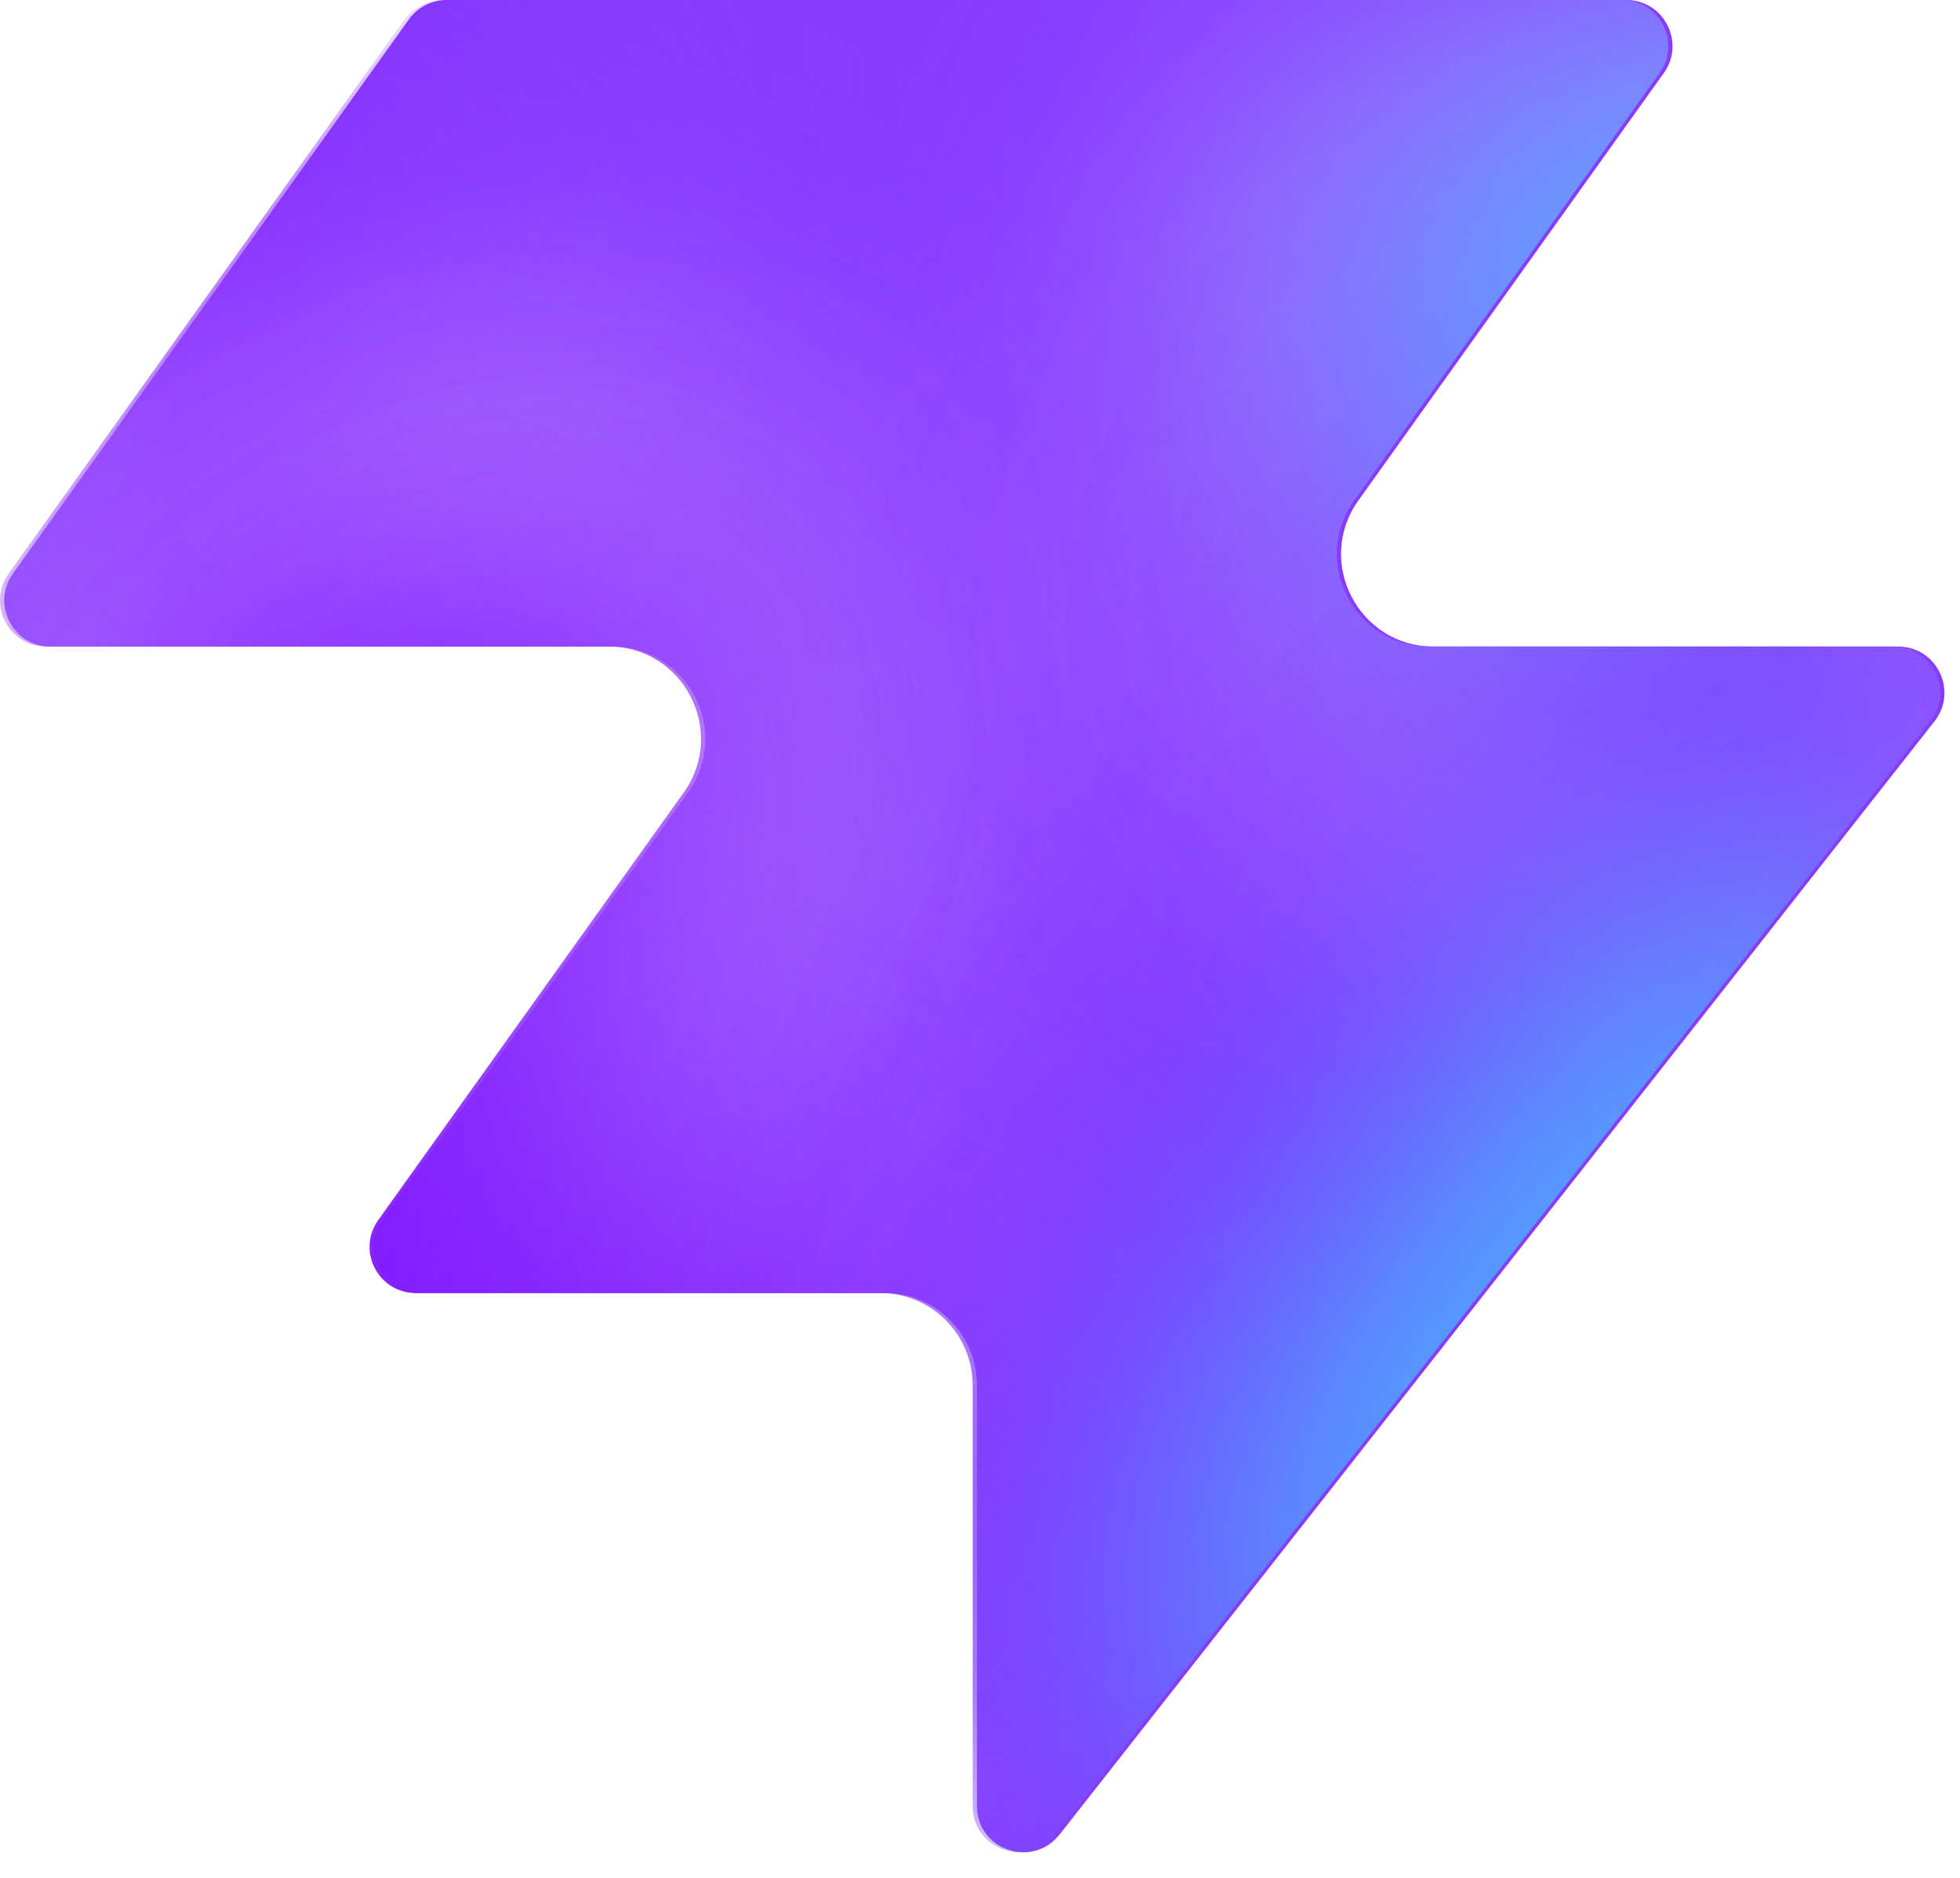
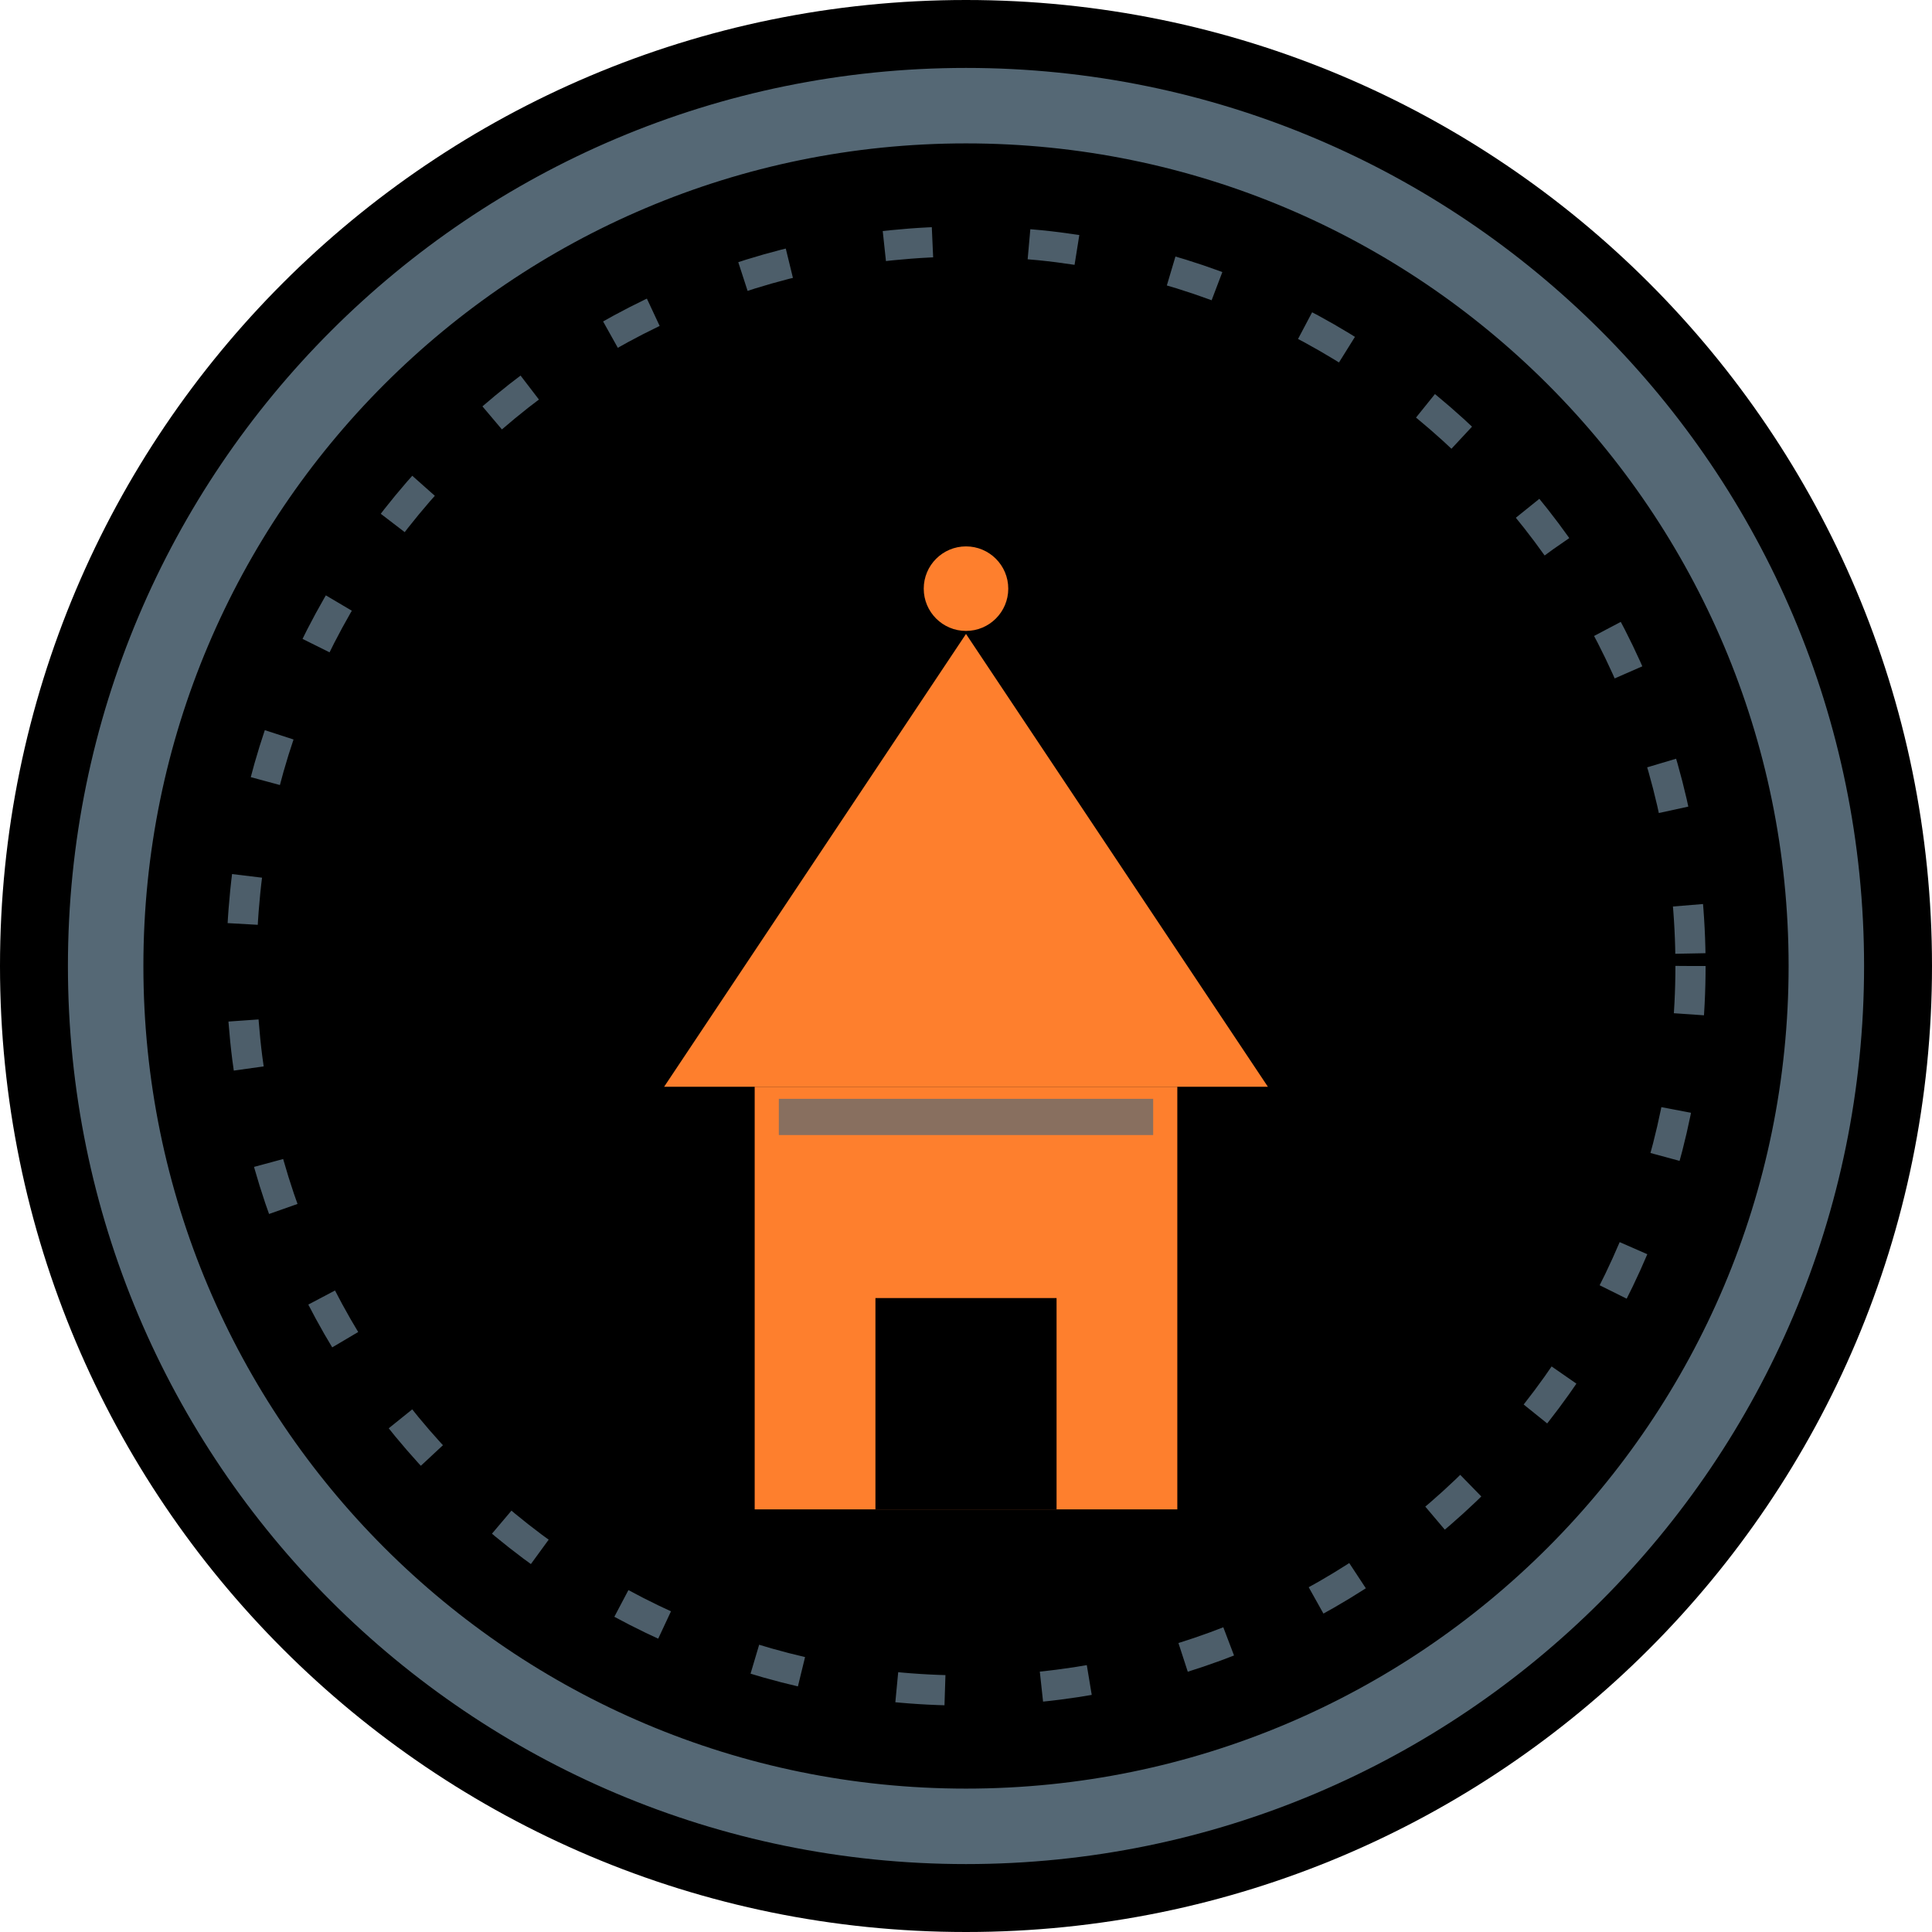
- <svg xmlns="http://www.w3.org/2000/svg" width="48" height="46" fill="none" viewBox="0 0 48 46">
-   <path fill="#863bff" d="M25.946 44.938c-.664.845-2.021.375-2.021-.698V33.937a2.26 2.26 0 0 0-2.262-2.262H10.287c-.92 0-1.456-1.04-.92-1.788l7.48-10.471c1.07-1.497 0-3.578-1.842-3.578H1.237c-.92 0-1.456-1.04-.92-1.788L10.013.474c.214-.297.556-.474.92-.474h28.894c.92 0 1.456 1.04.92 1.788l-7.48 10.471c-1.07 1.498 0 3.579 1.842 3.579h11.377c.943 0 1.473 1.088.89 1.83L25.947 44.94z" style="fill:#863bff;fill:color(display-p3 .525 .23 1);fill-opacity:1" />
-   <mask id="a" width="48" height="46" x="0" y="0" maskUnits="userSpaceOnUse" style="mask-type:alpha">
-     <path fill="#000" d="M25.842 44.938c-.664.844-2.021.375-2.021-.698V33.937a2.26 2.26 0 0 0-2.262-2.262H10.183c-.92 0-1.456-1.04-.92-1.788l7.48-10.471c1.07-1.498 0-3.579-1.842-3.579H1.133c-.92 0-1.456-1.04-.92-1.787L9.91.473c.214-.297.556-.474.92-.474h28.894c.92 0 1.456 1.04.92 1.788l-7.48 10.471c-1.07 1.498 0 3.578 1.842 3.578h11.377c.943 0 1.473 1.088.89 1.832L25.843 44.94z" style="fill:#000;fill-opacity:1" />
-   </mask>
-   <g mask="url(#a)">
-     <g filter="url(#b)">
-       <ellipse cx="5.508" cy="14.704" fill="#ede6ff" rx="5.508" ry="14.704" style="fill:#ede6ff;fill:color(display-p3 .927 .903 1);fill-opacity:1" transform="matrix(.00324 1 1 -.00324 -4.47 31.516)" />
-     </g>
-     <g filter="url(#c)">
-       <ellipse cx="10.399" cy="29.851" fill="#ede6ff" rx="10.399" ry="29.851" style="fill:#ede6ff;fill:color(display-p3 .927 .903 1);fill-opacity:1" transform="matrix(.00324 1 1 -.00324 -39.328 7.883)" />
-     </g>
-     <g filter="url(#d)">
-       <ellipse cx="5.508" cy="30.487" fill="#7e14ff" rx="5.508" ry="30.487" style="fill:#7e14ff;fill:color(display-p3 .492 .077 1);fill-opacity:1" transform="rotate(89.814 -25.913 -14.639)scale(1 -1)" />
-     </g>
-     <g filter="url(#e)">
-       <ellipse cx="5.508" cy="30.599" fill="#7e14ff" rx="5.508" ry="30.599" style="fill:#7e14ff;fill:color(display-p3 .492 .077 1);fill-opacity:1" transform="rotate(89.814 -32.644 -3.334)scale(1 -1)" />
-     </g>
-     <g filter="url(#f)">
-       <ellipse cx="5.508" cy="30.599" fill="#7e14ff" rx="5.508" ry="30.599" style="fill:#7e14ff;fill:color(display-p3 .492 .077 1);fill-opacity:1" transform="matrix(.00324 1 1 -.00324 -34.34 30.47)" />
-     </g>
-     <g filter="url(#g)">
-       <ellipse cx="14.072" cy="22.078" fill="#ede6ff" rx="14.072" ry="22.078" style="fill:#ede6ff;fill:color(display-p3 .927 .903 1);fill-opacity:1" transform="rotate(93.35 24.506 48.493)scale(-1 1)" />
-     </g>
-     <g filter="url(#h)">
-       <ellipse cx="3.47" cy="21.501" fill="#7e14ff" rx="3.47" ry="21.501" style="fill:#7e14ff;fill:color(display-p3 .492 .077 1);fill-opacity:1" transform="rotate(89.009 28.708 47.59)scale(-1 1)" />
-     </g>
-     <g filter="url(#i)">
-       <ellipse cx="3.47" cy="21.501" fill="#7e14ff" rx="3.47" ry="21.501" style="fill:#7e14ff;fill:color(display-p3 .492 .077 1);fill-opacity:1" transform="rotate(89.009 28.708 47.59)scale(-1 1)" />
-     </g>
-     <g filter="url(#j)">
-       <ellipse cx=".387" cy="8.972" fill="#7e14ff" rx="4.407" ry="29.108" style="fill:#7e14ff;fill:color(display-p3 .492 .077 1);fill-opacity:1" transform="rotate(39.51 .387 8.972)" />
-     </g>
-     <g filter="url(#k)">
-       <ellipse cx="47.523" cy="-6.092" fill="#7e14ff" rx="4.407" ry="29.108" style="fill:#7e14ff;fill:color(display-p3 .492 .077 1);fill-opacity:1" transform="rotate(37.892 47.523 -6.092)" />
-     </g>
-     <g filter="url(#l)">
-       <ellipse cx="41.412" cy="6.333" fill="#47bfff" rx="5.971" ry="9.665" style="fill:#47bfff;fill:color(display-p3 .28 .748 1);fill-opacity:1" transform="rotate(37.892 41.412 6.333)" />
-     </g>
-     <g filter="url(#m)">
-       <ellipse cx="-1.879" cy="38.332" fill="#7e14ff" rx="4.407" ry="29.108" style="fill:#7e14ff;fill:color(display-p3 .492 .077 1);fill-opacity:1" transform="rotate(37.892 -1.88 38.332)" />
-     </g>
-     <g filter="url(#n)">
-       <ellipse cx="-1.879" cy="38.332" fill="#7e14ff" rx="4.407" ry="29.108" style="fill:#7e14ff;fill:color(display-p3 .492 .077 1);fill-opacity:1" transform="rotate(37.892 -1.88 38.332)" />
-     </g>
-     <g filter="url(#o)">
-       <ellipse cx="35.651" cy="29.907" fill="#7e14ff" rx="4.407" ry="29.108" style="fill:#7e14ff;fill:color(display-p3 .492 .077 1);fill-opacity:1" transform="rotate(37.892 35.651 29.907)" />
-     </g>
-     <g filter="url(#p)">
-       <ellipse cx="38.418" cy="32.4" fill="#47bfff" rx="5.971" ry="15.297" style="fill:#47bfff;fill:color(display-p3 .28 .748 1);fill-opacity:1" transform="rotate(37.892 38.418 32.4)" />
-     </g>
-   </g>
-   <defs>
-     <filter id="b" width="60.045" height="41.654" x="-19.77" y="16.149" color-interpolation-filters="sRGB" filterUnits="userSpaceOnUse">
-       <feFlood flood-opacity="0" result="BackgroundImageFix" />
-       <feBlend in="SourceGraphic" in2="BackgroundImageFix" result="shape" />
-       <feGaussianBlur result="effect1_foregroundBlur_2002_17158" stdDeviation="7.659" />
-     </filter>
-     <filter id="c" width="90.34" height="51.437" x="-54.613" y="-7.533" color-interpolation-filters="sRGB" filterUnits="userSpaceOnUse">
-       <feFlood flood-opacity="0" result="BackgroundImageFix" />
-       <feBlend in="SourceGraphic" in2="BackgroundImageFix" result="shape" />
-       <feGaussianBlur result="effect1_foregroundBlur_2002_17158" stdDeviation="7.659" />
-     </filter>
-     <filter id="d" width="79.355" height="29.4" x="-49.64" y="2.03" color-interpolation-filters="sRGB" filterUnits="userSpaceOnUse">
-       <feFlood flood-opacity="0" result="BackgroundImageFix" />
-       <feBlend in="SourceGraphic" in2="BackgroundImageFix" result="shape" />
-       <feGaussianBlur result="effect1_foregroundBlur_2002_17158" stdDeviation="4.596" />
-     </filter>
-     <filter id="e" width="79.579" height="29.4" x="-45.045" y="20.029" color-interpolation-filters="sRGB" filterUnits="userSpaceOnUse">
-       <feFlood flood-opacity="0" result="BackgroundImageFix" />
-       <feBlend in="SourceGraphic" in2="BackgroundImageFix" result="shape" />
-       <feGaussianBlur result="effect1_foregroundBlur_2002_17158" stdDeviation="4.596" />
-     </filter>
-     <filter id="f" width="79.579" height="29.4" x="-43.513" y="21.178" color-interpolation-filters="sRGB" filterUnits="userSpaceOnUse">
-       <feFlood flood-opacity="0" result="BackgroundImageFix" />
-       <feBlend in="SourceGraphic" in2="BackgroundImageFix" result="shape" />
-       <feGaussianBlur result="effect1_foregroundBlur_2002_17158" stdDeviation="4.596" />
-     </filter>
-     <filter id="g" width="74.749" height="58.852" x="15.756" y="-17.901" color-interpolation-filters="sRGB" filterUnits="userSpaceOnUse">
-       <feFlood flood-opacity="0" result="BackgroundImageFix" />
-       <feBlend in="SourceGraphic" in2="BackgroundImageFix" result="shape" />
-       <feGaussianBlur result="effect1_foregroundBlur_2002_17158" stdDeviation="7.659" />
-     </filter>
-     <filter id="h" width="61.377" height="25.362" x="23.548" y="2.284" color-interpolation-filters="sRGB" filterUnits="userSpaceOnUse">
-       <feFlood flood-opacity="0" result="BackgroundImageFix" />
-       <feBlend in="SourceGraphic" in2="BackgroundImageFix" result="shape" />
-       <feGaussianBlur result="effect1_foregroundBlur_2002_17158" stdDeviation="4.596" />
-     </filter>
-     <filter id="i" width="61.377" height="25.362" x="23.548" y="2.284" color-interpolation-filters="sRGB" filterUnits="userSpaceOnUse">
-       <feFlood flood-opacity="0" result="BackgroundImageFix" />
-       <feBlend in="SourceGraphic" in2="BackgroundImageFix" result="shape" />
-       <feGaussianBlur result="effect1_foregroundBlur_2002_17158" stdDeviation="4.596" />
-     </filter>
-     <filter id="j" width="56.045" height="63.649" x="-27.636" y="-22.853" color-interpolation-filters="sRGB" filterUnits="userSpaceOnUse">
-       <feFlood flood-opacity="0" result="BackgroundImageFix" />
-       <feBlend in="SourceGraphic" in2="BackgroundImageFix" result="shape" />
-       <feGaussianBlur result="effect1_foregroundBlur_2002_17158" stdDeviation="4.596" />
-     </filter>
-     <filter id="k" width="54.814" height="64.646" x="20.116" y="-38.415" color-interpolation-filters="sRGB" filterUnits="userSpaceOnUse">
-       <feFlood flood-opacity="0" result="BackgroundImageFix" />
-       <feBlend in="SourceGraphic" in2="BackgroundImageFix" result="shape" />
-       <feGaussianBlur result="effect1_foregroundBlur_2002_17158" stdDeviation="4.596" />
-     </filter>
-     <filter id="l" width="33.541" height="35.313" x="24.641" y="-11.323" color-interpolation-filters="sRGB" filterUnits="userSpaceOnUse">
-       <feFlood flood-opacity="0" result="BackgroundImageFix" />
-       <feBlend in="SourceGraphic" in2="BackgroundImageFix" result="shape" />
-       <feGaussianBlur result="effect1_foregroundBlur_2002_17158" stdDeviation="4.596" />
-     </filter>
-     <filter id="m" width="54.814" height="64.646" x="-29.286" y="6.009" color-interpolation-filters="sRGB" filterUnits="userSpaceOnUse">
-       <feFlood flood-opacity="0" result="BackgroundImageFix" />
-       <feBlend in="SourceGraphic" in2="BackgroundImageFix" result="shape" />
-       <feGaussianBlur result="effect1_foregroundBlur_2002_17158" stdDeviation="4.596" />
-     </filter>
-     <filter id="n" width="54.814" height="64.646" x="-29.286" y="6.009" color-interpolation-filters="sRGB" filterUnits="userSpaceOnUse">
-       <feFlood flood-opacity="0" result="BackgroundImageFix" />
-       <feBlend in="SourceGraphic" in2="BackgroundImageFix" result="shape" />
-       <feGaussianBlur result="effect1_foregroundBlur_2002_17158" stdDeviation="4.596" />
-     </filter>
-     <filter id="o" width="54.814" height="64.646" x="8.244" y="-2.416" color-interpolation-filters="sRGB" filterUnits="userSpaceOnUse">
-       <feFlood flood-opacity="0" result="BackgroundImageFix" />
-       <feBlend in="SourceGraphic" in2="BackgroundImageFix" result="shape" />
-       <feGaussianBlur result="effect1_foregroundBlur_2002_17158" stdDeviation="4.596" />
-     </filter>
-     <filter id="p" width="39.409" height="43.623" x="18.713" y="10.588" color-interpolation-filters="sRGB" filterUnits="userSpaceOnUse">
-       <feFlood flood-opacity="0" result="BackgroundImageFix" />
-       <feBlend in="SourceGraphic" in2="BackgroundImageFix" result="shape" />
-       <feGaussianBlur result="effect1_foregroundBlur_2002_17158" stdDeviation="4.596" />
-     </filter>
-   </defs>
+ <svg xmlns="http://www.w3.org/2000/svg" viewBox="0 0 64 64">
+   <circle cx="32" cy="32" r="32" fill="#000000" />
+   <circle cx="32" cy="32" r="28.5" fill="none" stroke="#556875" stroke-width="2.5" />
+   <circle cx="32" cy="32" r="24" fill="none" stroke="#556875" stroke-width="1" stroke-dasharray="1.6 3.2" opacity="0.9" />
+   <path fill="#fe7f2d" d="M32 21 L42 36 H22 Z" />
+   <circle cx="32" cy="19.5" r="1.4" fill="#fe7f2d" />
+   <path fill="#fe7f2d" d="M25 36 h14 v14 H25 Z" />
+   <path fill="#000000" d="M29 50 v-7 h6 v7 Z" />
+   <path fill="#556875" d="M25.8 36.4 h12.4 v1.2 H25.8 Z" opacity="0.7" />
</svg>
